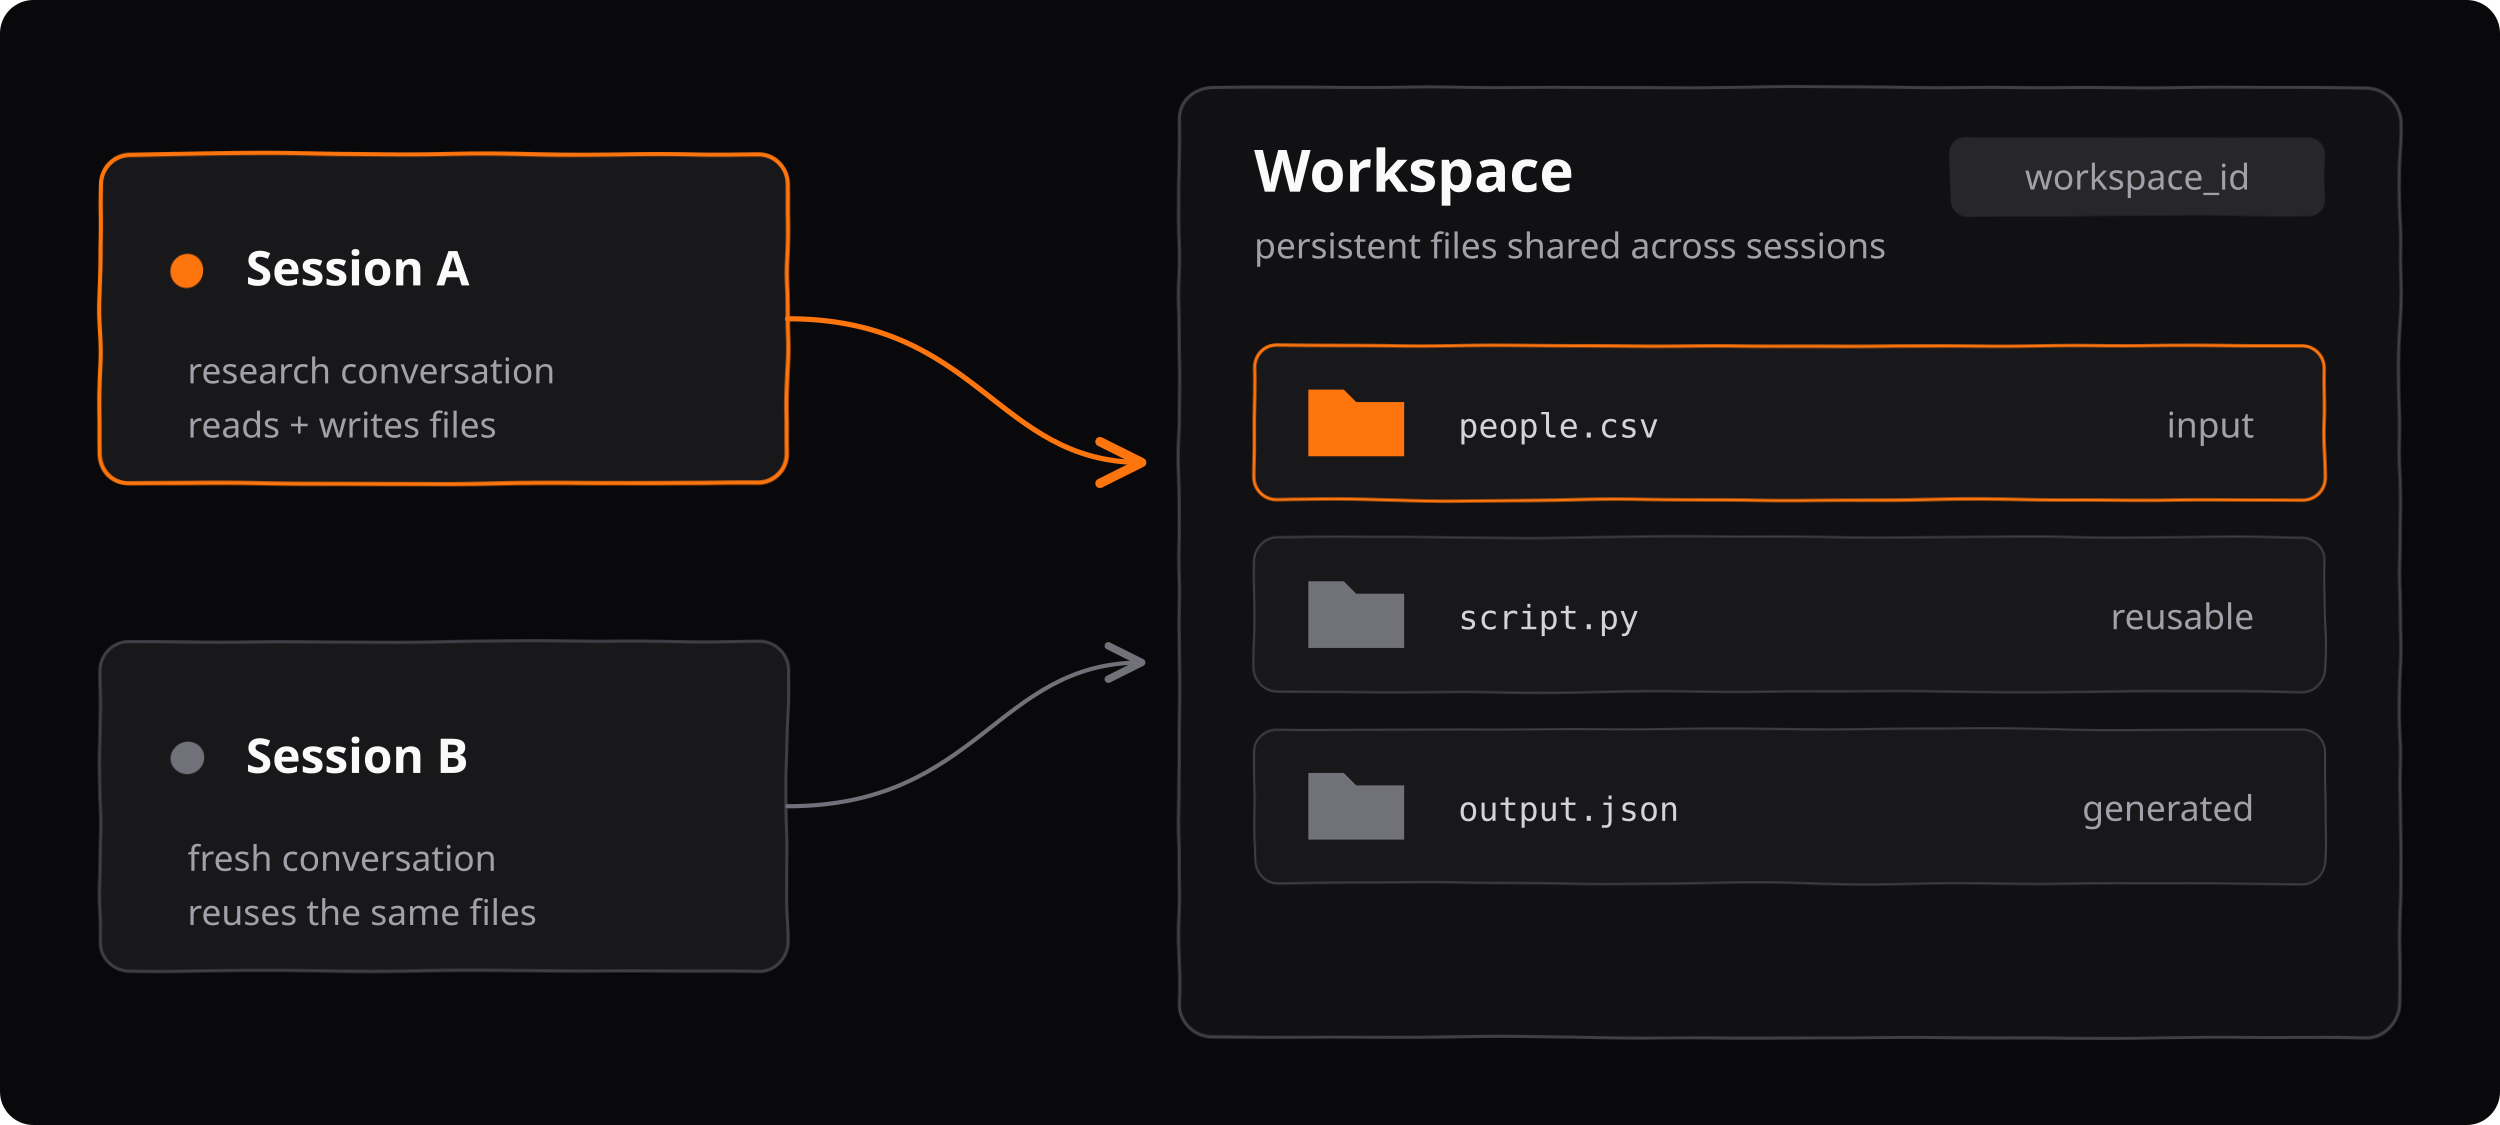
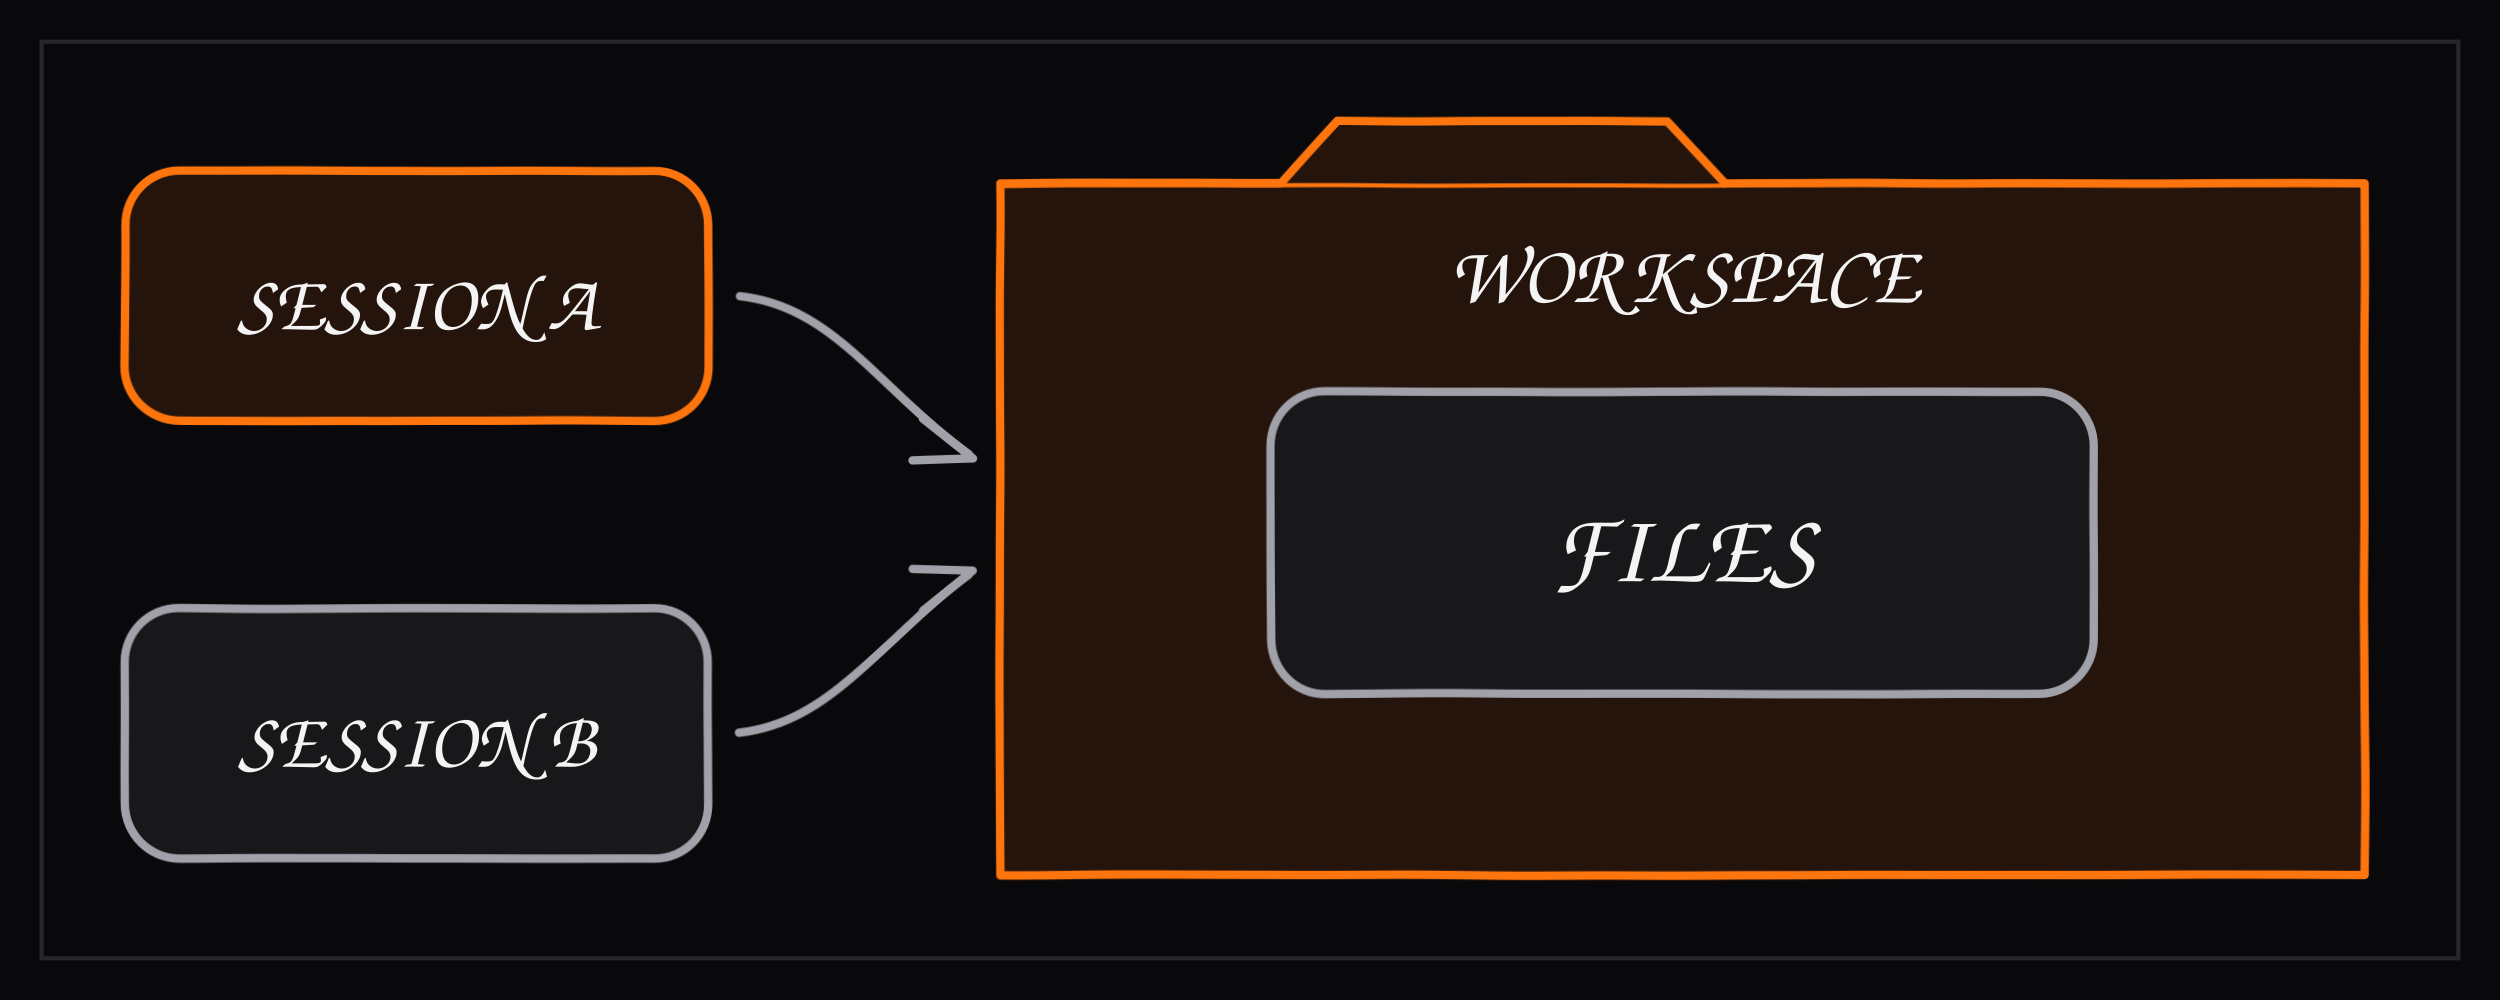
- <svg xmlns="http://www.w3.org/2000/svg" width="1200" height="540" viewBox="0 0 1200 540" fill="none" role="img" aria-labelledby="title desc">
-   <style>
-     .heading{fill:#FAFAFA;font:650 28px Geist,ui-sans-serif,system-ui,sans-serif}
-     .label{fill:#FAFAFA;font:620 23px Geist,ui-sans-serif,system-ui,sans-serif}
-     .body{fill:#A1A1AA;font:17px Geist,ui-sans-serif,system-ui,sans-serif}
-     .mono{fill:#D4D4D8;font:16px "Geist Mono",ui-monospace,monospace}
-     rect:not(.canvas),circle{filter:url(#rough)}path{stroke-linecap:round;stroke-linejoin:round}
-   </style>
+ <svg xmlns="http://www.w3.org/2000/svg" width="1200" height="480" viewBox="0 0 1200 480" role="img" aria-labelledby="title desc">
  <defs>
-     <filter id="rough" x="-3%" y="-3%" width="106%" height="106%">
-       <feTurbulence type="fractalNoise" baseFrequency=".012 .025" numOctaves="2" seed="31" result="noise" />
-       <feDisplacementMap in="SourceGraphic" in2="noise" scale="2.2" xChannelSelector="R" yChannelSelector="G" />
+     <filter id="rough">
+       <feTurbulence type="fractalNoise" baseFrequency=".01" numOctaves="2" seed="17" result="noise" />
+       <feDisplacementMap in="SourceGraphic" in2="noise" scale="1.4" />
    </filter>
-     <marker id="orange" markerWidth="10" markerHeight="10" refX="9" refY="5" orient="auto">
-       <path d="M1 1L9 5L1 9" fill="none" stroke="#FE750E" stroke-width="1.8" stroke-linecap="round" stroke-linejoin="round" />
-     </marker>
-     <marker id="gray" markerWidth="10" markerHeight="10" refX="9" refY="5" orient="auto">
-       <path d="M1 1L9 5L1 9" fill="none" stroke="#71717A" stroke-width="1.8" stroke-linecap="round" stroke-linejoin="round" />
-     </marker>
  </defs>
-   <rect class="canvas" width="1200" height="540" rx="16" fill="#09090B" />
-   <rect x="48" y="74" width="330" height="158" rx="14" fill="#18181B" stroke="#FE750E" stroke-width="2" />
-   <circle cx="90" cy="130" r="8" fill="#FE750E" />
-   <text x="118" y="137" class="label">Session A</text>
-   <text x="90" y="184" class="body">research conversation</text>
-   <text x="90" y="210" class="body">reads + writes files</text>
-   <rect x="48" y="308" width="330" height="158" rx="14" fill="#18181B" stroke="#3F3F46" stroke-width="1.5" />
-   <circle cx="90" cy="364" r="8" fill="#71717A" />
-   <text x="118" y="371" class="label">Session B</text>
-   <text x="90" y="418" class="body">fresh conversation</text>
-   <text x="90" y="444" class="body">reuses the same files</text>
-   <path d="M378 153C470 153 478 222 548 222" stroke="#FE750E" stroke-width="2.5" fill="none" marker-end="url(#orange)" />
-   <path d="M378 387C470 387 478 318 548 318" stroke="#71717A" stroke-width="2" fill="none" marker-end="url(#gray)" />
-   <rect x="566" y="42" width="586" height="456" rx="16" fill="#111113" stroke="#3F3F46" stroke-width="1.5" />
-   <text x="602" y="92" class="heading">Workspace</text>
-   <text x="602" y="124" class="body">persistent files shared across sessions</text>
-   <rect x="936" y="66" width="180" height="38" rx="8" fill="#27272A" />
-   <text x="1026" y="91" text-anchor="middle" class="body">workspace_id</text>
-   <rect x="602" y="166" width="514" height="74" rx="11" fill="#18181B" stroke="#FE750E" stroke-width="1.5" />
-   <path d="M628 187H645L651 193H674V219H628V187Z" fill="#FE750E" />
-   <text x="700" y="210" class="mono">people.csv</text>
-   <text x="1082" y="210" text-anchor="end" class="body">input</text>
-   <rect x="602" y="258" width="514" height="74" rx="11" fill="#18181B" stroke="#3F3F46" />
-   <path d="M628 279H645L651 285H674V311H628V279Z" fill="#71717A" />
-   <text x="700" y="302" class="mono">script.py</text>
-   <text x="1082" y="302" text-anchor="end" class="body">reusable</text>
-   <rect x="602" y="350" width="514" height="74" rx="11" fill="#18181B" stroke="#3F3F46" />
-   <path d="M628 371H645L651 377H674V403H628V371Z" fill="#71717A" />
-   <text x="700" y="394" class="mono">output.json</text>
-   <text x="1082" y="394" text-anchor="end" class="body">generated</text>
+   <rect width="1200" height="480" fill="#09090B" />
+   <rect x="20" y="20" width="1160" height="440" fill="none" stroke="#27272A" stroke-width="2" />
+   <g fill="none" stroke-linecap="round" stroke-linejoin="round" filter="url(#rough)">
+     <rect x="60" y="82" width="280" height="120" rx="26" fill="#24140B" stroke="#FE750E" stroke-width="4" />
+     <rect x="60" y="292" width="280" height="120" rx="26" fill="#18181B" stroke="#A1A1AA" stroke-width="4" />
+     <path d="M355 142 C400 147 420 185 465 218" stroke="#A1A1AA" stroke-width="4" />
+     <path d="M443 201 L467 220 L438 221" stroke="#A1A1AA" stroke-width="4" />
+     <path d="M355 352 C400 347 420 309 465 276" stroke="#A1A1AA" stroke-width="4" />
+     <path d="M438 273 L467 274 L443 293" stroke="#A1A1AA" stroke-width="4" />
+     <path d="M480 88 L1135 88 L1135 420 L480 420 Z" fill="#24140B" stroke="#FE750E" stroke-width="4" />
+     <path d="M480 88 L615 88 L642 58 L800 58 L828 88" fill="#24140B" stroke="#FE750E" stroke-width="4" />
+     <rect x="610" y="188" width="395" height="145" rx="26" fill="#18181B" stroke="#A1A1AA" stroke-width="4" />
+   </g>
+   <g font-family="Virgil, Comic Sans MS, cursive" text-anchor="middle">
+     <text x="200" y="158" font-size="38" fill="#F4F4F5">SESSION A</text>
+     <text x="200" y="368" font-size="38" fill="#F4F4F5">SESSION B</text>
+     <text x="808" y="145" font-size="40" fill="#F4F4F5">WORKSPACE</text>
+     <text x="808" y="279" font-size="48" fill="#F4F4F5">FILES</text>
+   </g>
</svg>
